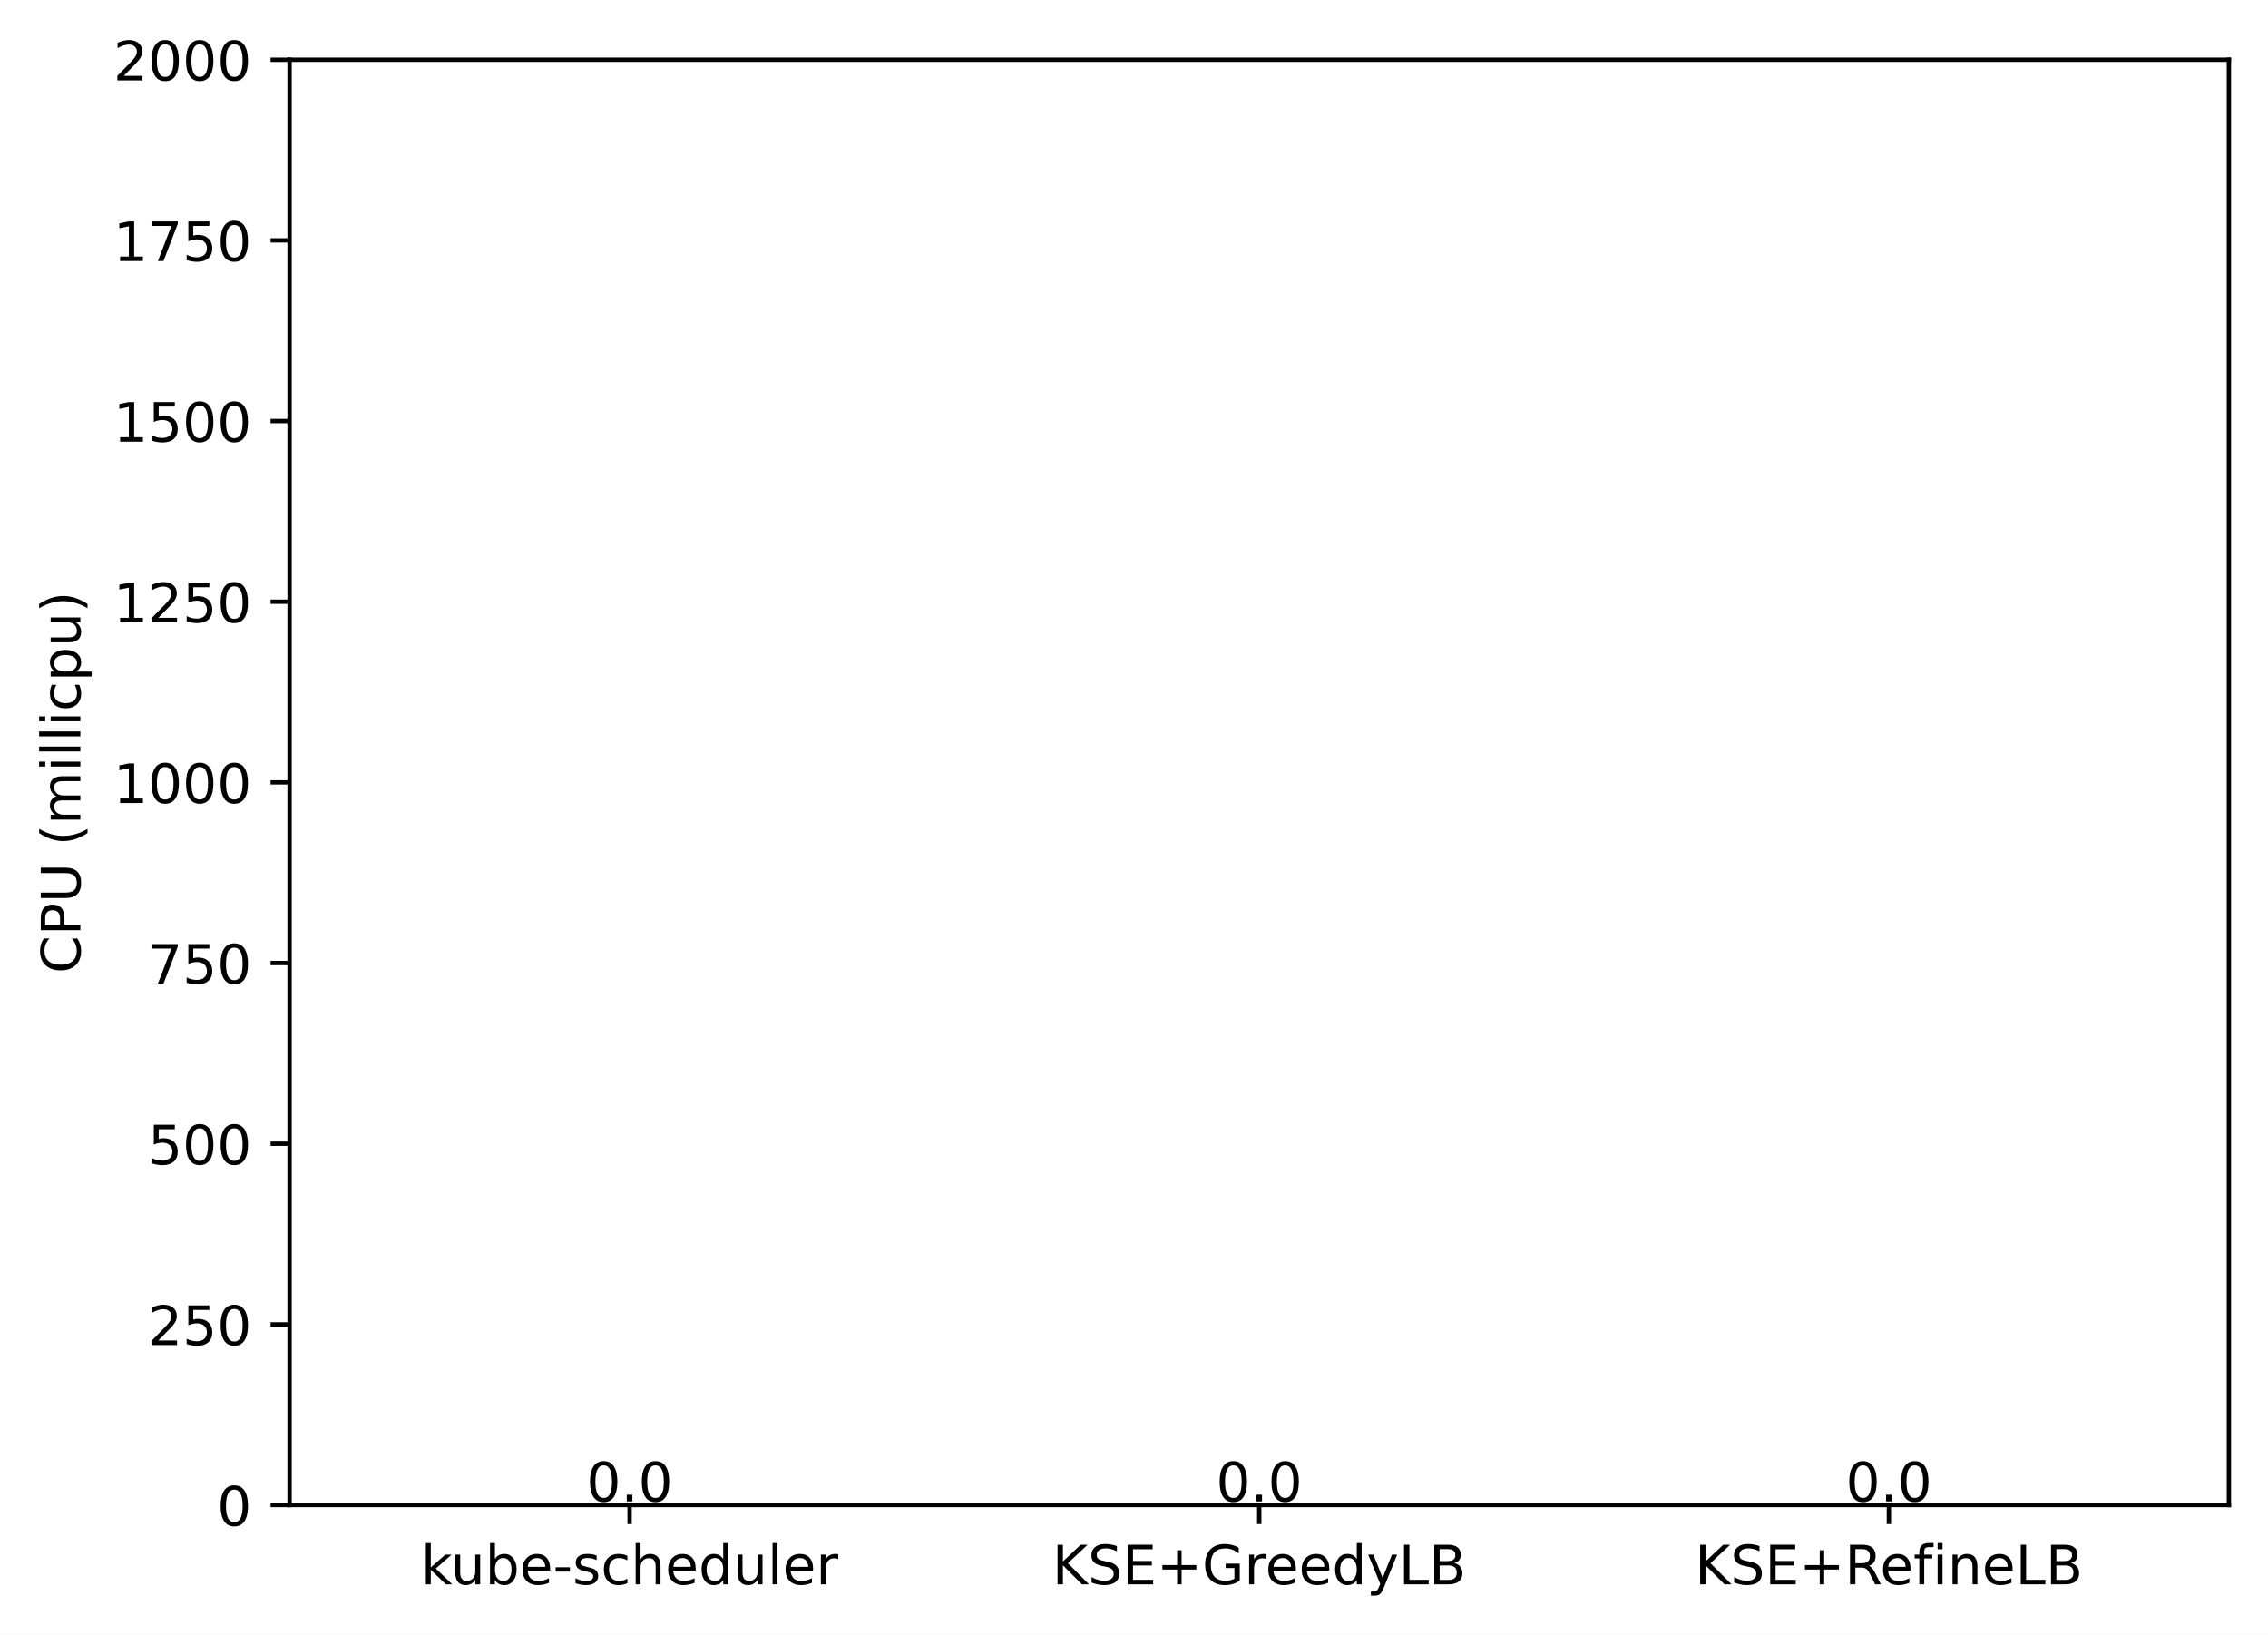
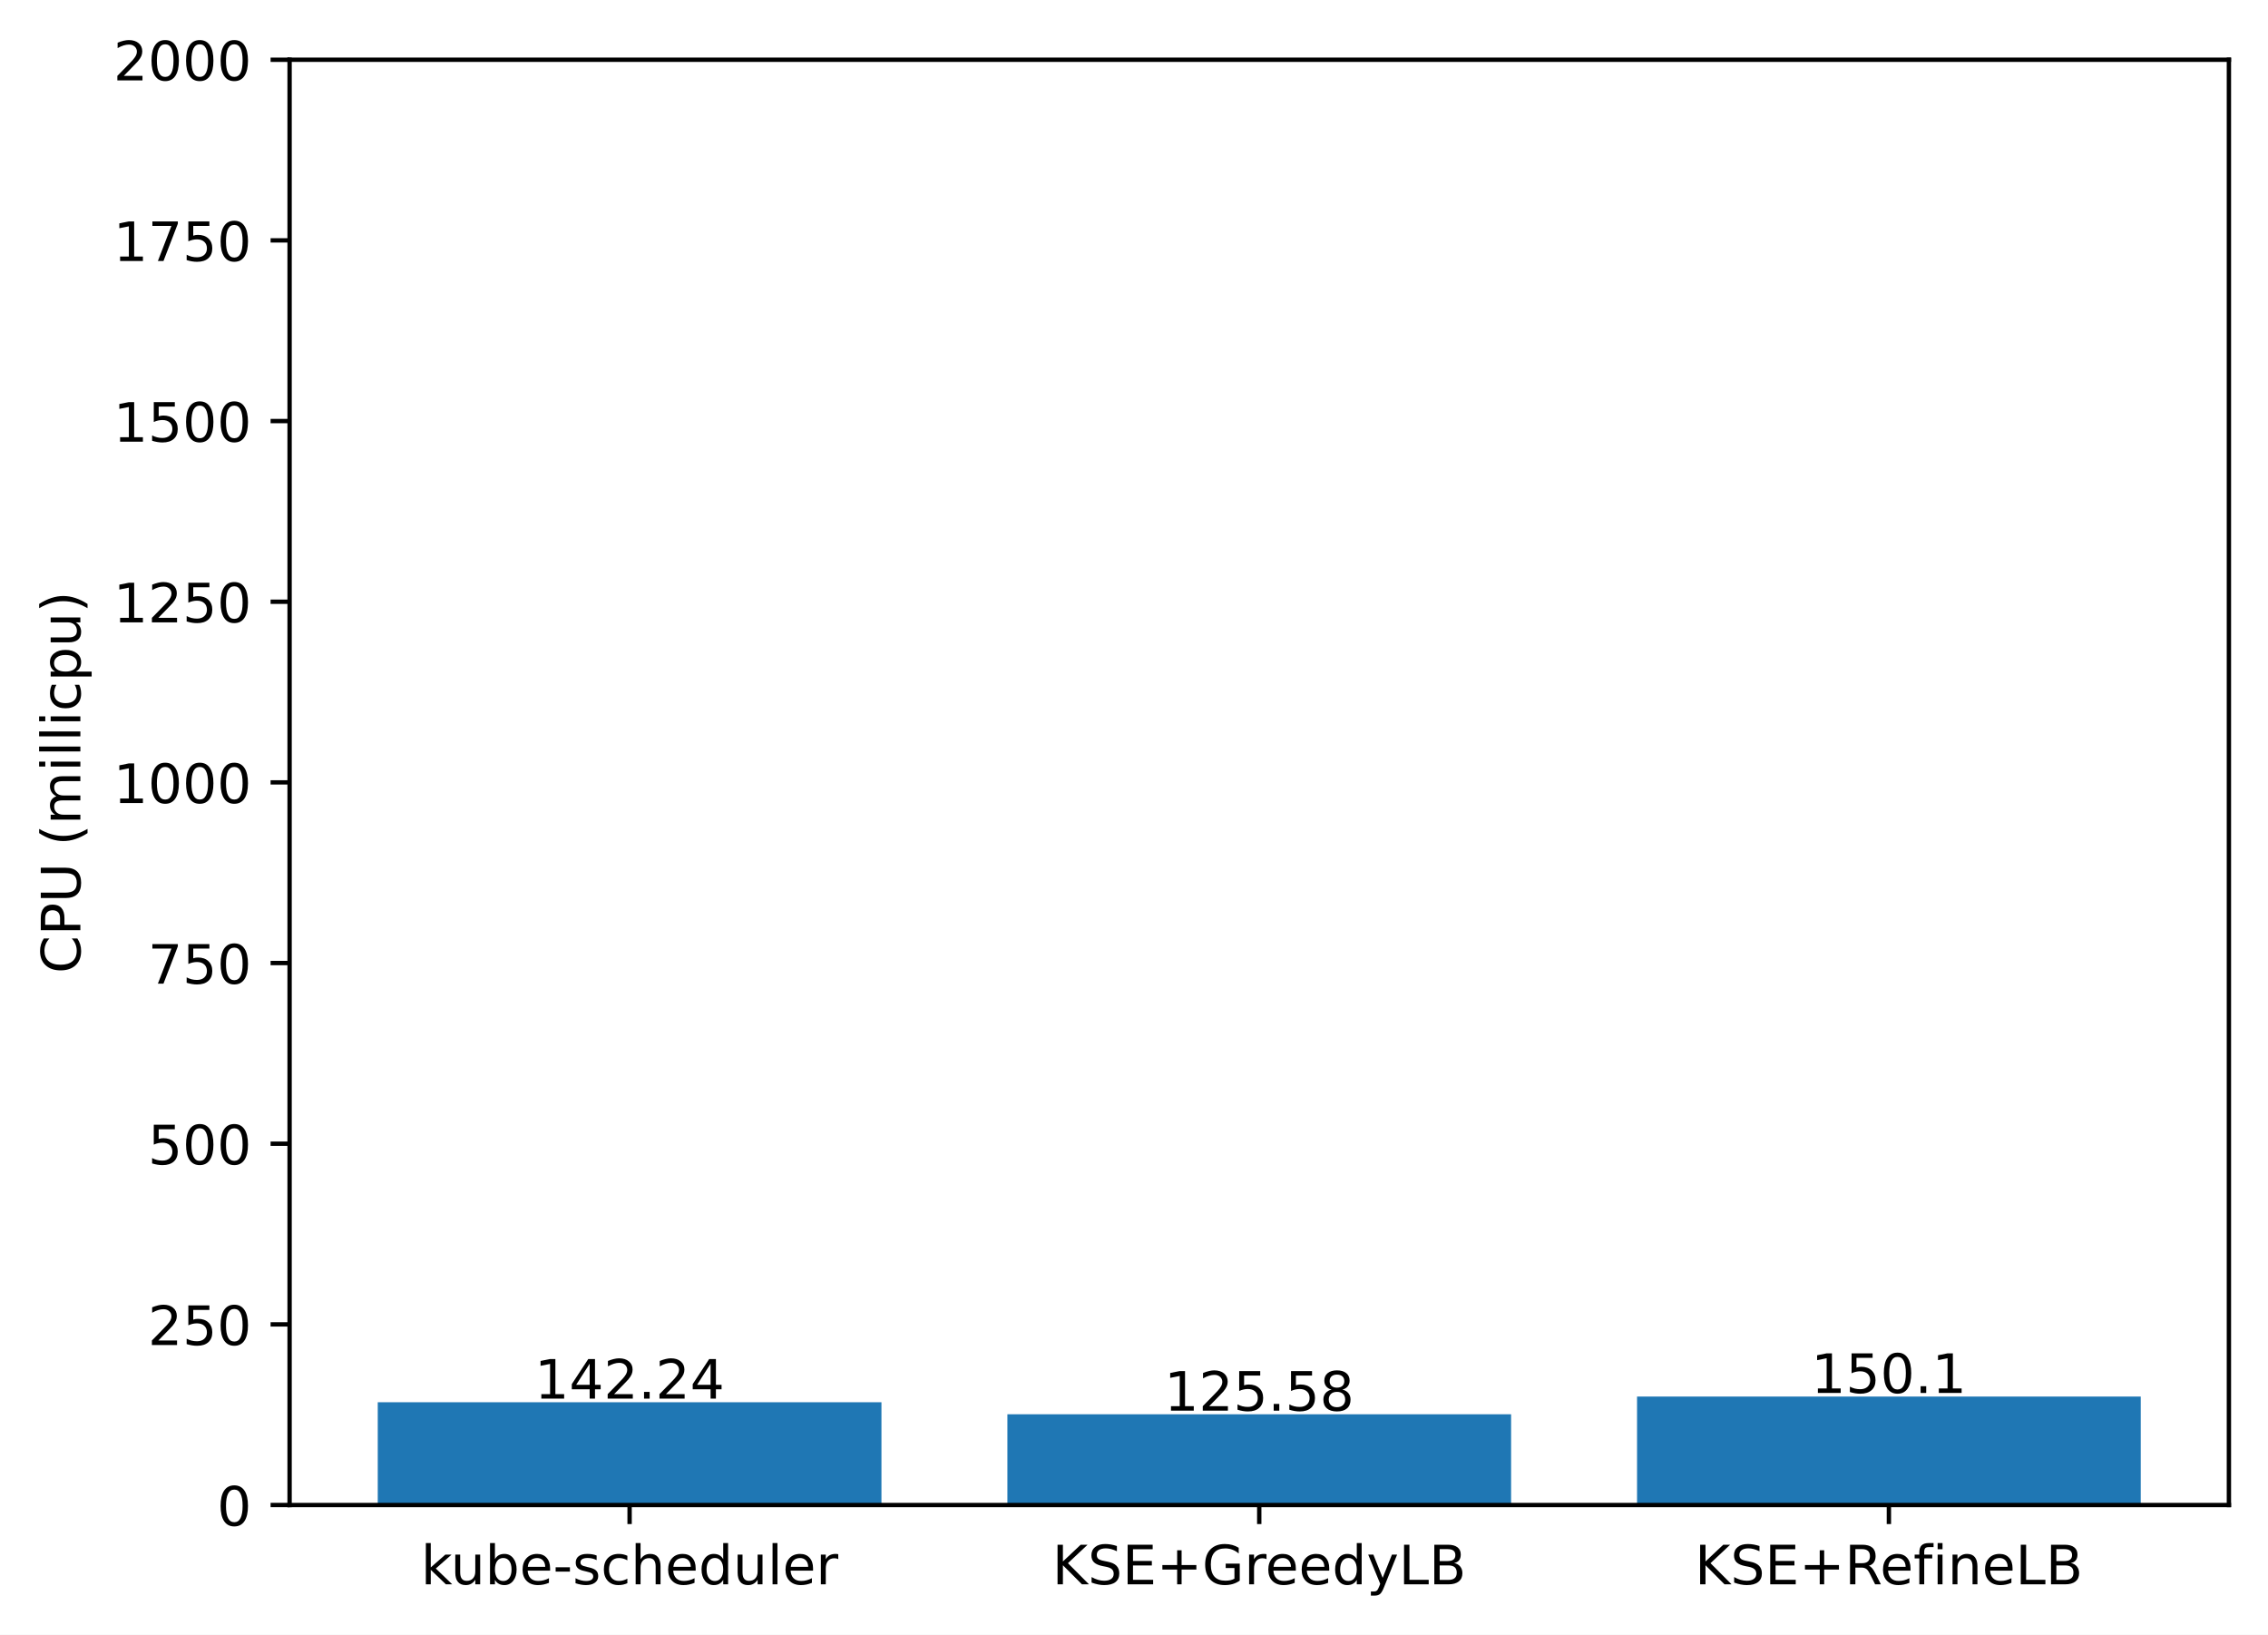
<svg xmlns="http://www.w3.org/2000/svg" xmlns:xlink="http://www.w3.org/1999/xlink" width="417.648pt" height="300.989pt" viewBox="0 0 417.648 300.989" version="1.1">
  <defs>
    <style type="text/css">*{stroke-linejoin: round; stroke-linecap: butt}</style>
  </defs>
  <g id="figure_1">
    <g id="patch_1">
      <path d="M 0 300.989  L 417.648 300.989  L 417.648 0  L 0 0  z " style="fill: #ffffff" />
    </g>
    <g id="axes_1">
      <g id="patch_2">
        <path d="M 53.328 277.111  L 410.448 277.111  L 410.448 10.999  L 53.328 10.999  z " style="fill: #ffffff" />
      </g>
      <g id="patch_3">
-         <path d="M 69.561 277.111  L 162.319 277.111  L 162.319 277.111  L 69.561 277.111  z " clip-path="url(#pab9687f418)" style="fill: #1f77b4" />
+         <path d="M 69.561 277.111  L 162.319 277.111  L 162.319 258.185  L 69.561 258.185  z " clip-path="url(#pb64c561336)" style="fill: #1f77b4" />
      </g>
      <g id="patch_4">
-         <path d="M 185.509 277.111  L 278.267 277.111  L 278.267 277.111  L 185.509 277.111  z " clip-path="url(#pab9687f418)" style="fill: #1f77b4" />
+         <path d="M 185.509 277.111  L 278.267 277.111  L 278.267 260.402  L 185.509 260.402  z " clip-path="url(#pb64c561336)" style="fill: #1f77b4" />
      </g>
      <g id="patch_5">
-         <path d="M 301.457 277.111  L 394.215 277.111  L 394.215 277.111  L 301.457 277.111  z " clip-path="url(#pab9687f418)" style="fill: #1f77b4" />
+         <path d="M 301.457 277.111  L 394.215 277.111  L 394.215 257.14  L 301.457 257.14  z " clip-path="url(#pb64c561336)" style="fill: #1f77b4" />
      </g>
      <g id="matplotlib.axis_1">
        <g id="xtick_1">
          <g id="line2d_1">
            <defs>
-               <path id="m5e1597a4d4" d="M 0 0  L 0 3.5  " style="stroke: #000000; stroke-width: 0.8" />
+               <path id="m0adafa0dfe" d="M 0 0  L 0 3.5  " style="stroke: #000000; stroke-width: 0.8" />
            </defs>
            <g>
-               <use xlink:href="#m5e1597a4d4" x="115.94" y="277.111" style="stroke: #000000; stroke-width: 0.8" />
+               <use xlink:href="#m0adafa0dfe" x="115.94" y="277.111" style="stroke: #000000; stroke-width: 0.8" />
            </g>
          </g>
          <g id="text_1">
            <g transform="translate(77.51429 291.7097)scale(0.1 -0.1)">
              <defs>
                <path id="DejaVuSans-6b" d="M 581 4863  L 1159 4863  L 1159 1991  L 2875 3500  L 3609 3500  L 1753 1863  L 3688 0  L 2938 0  L 1159 1709  L 1159 0  L 581 0  L 581 4863  z " transform="scale(0.015625)" />
                <path id="DejaVuSans-75" d="M 544 1381  L 544 3500  L 1119 3500  L 1119 1403  Q 1119 906 1312 657  Q 1506 409 1894 409  Q 2359 409 2629 706  Q 2900 1003 2900 1516  L 2900 3500  L 3475 3500  L 3475 0  L 2900 0  L 2900 538  Q 2691 219 2414 64  Q 2138 -91 1772 -91  Q 1169 -91 856 284  Q 544 659 544 1381  z M 1991 3584  L 1991 3584  z " transform="scale(0.015625)" />
                <path id="DejaVuSans-62" d="M 3116 1747  Q 3116 2381 2855 2742  Q 2594 3103 2138 3103  Q 1681 3103 1420 2742  Q 1159 2381 1159 1747  Q 1159 1113 1420 752  Q 1681 391 2138 391  Q 2594 391 2855 752  Q 3116 1113 3116 1747  z M 1159 2969  Q 1341 3281 1617 3432  Q 1894 3584 2278 3584  Q 2916 3584 3314 3078  Q 3713 2572 3713 1747  Q 3713 922 3314 415  Q 2916 -91 2278 -91  Q 1894 -91 1617 61  Q 1341 213 1159 525  L 1159 0  L 581 0  L 581 4863  L 1159 4863  L 1159 2969  z " transform="scale(0.015625)" />
                <path id="DejaVuSans-65" d="M 3597 1894  L 3597 1613  L 953 1613  Q 991 1019 1311 708  Q 1631 397 2203 397  Q 2534 397 2845 478  Q 3156 559 3463 722  L 3463 178  Q 3153 47 2828 -22  Q 2503 -91 2169 -91  Q 1331 -91 842 396  Q 353 884 353 1716  Q 353 2575 817 3079  Q 1281 3584 2069 3584  Q 2775 3584 3186 3129  Q 3597 2675 3597 1894  z M 3022 2063  Q 3016 2534 2758 2815  Q 2500 3097 2075 3097  Q 1594 3097 1305 2825  Q 1016 2553 972 2059  L 3022 2063  z " transform="scale(0.015625)" />
                <path id="DejaVuSans-2d" d="M 313 2009  L 1997 2009  L 1997 1497  L 313 1497  L 313 2009  z " transform="scale(0.015625)" />
                <path id="DejaVuSans-73" d="M 2834 3397  L 2834 2853  Q 2591 2978 2328 3040  Q 2066 3103 1784 3103  Q 1356 3103 1142 2972  Q 928 2841 928 2578  Q 928 2378 1081 2264  Q 1234 2150 1697 2047  L 1894 2003  Q 2506 1872 2764 1633  Q 3022 1394 3022 966  Q 3022 478 2636 193  Q 2250 -91 1575 -91  Q 1294 -91 989 -36  Q 684 19 347 128  L 347 722  Q 666 556 975 473  Q 1284 391 1588 391  Q 1994 391 2212 530  Q 2431 669 2431 922  Q 2431 1156 2273 1281  Q 2116 1406 1581 1522  L 1381 1569  Q 847 1681 609 1914  Q 372 2147 372 2553  Q 372 3047 722 3315  Q 1072 3584 1716 3584  Q 2034 3584 2315 3537  Q 2597 3491 2834 3397  z " transform="scale(0.015625)" />
                <path id="DejaVuSans-63" d="M 3122 3366  L 3122 2828  Q 2878 2963 2633 3030  Q 2388 3097 2138 3097  Q 1578 3097 1268 2742  Q 959 2388 959 1747  Q 959 1106 1268 751  Q 1578 397 2138 397  Q 2388 397 2633 464  Q 2878 531 3122 666  L 3122 134  Q 2881 22 2623 -34  Q 2366 -91 2075 -91  Q 1284 -91 818 406  Q 353 903 353 1747  Q 353 2603 823 3093  Q 1294 3584 2113 3584  Q 2378 3584 2631 3529  Q 2884 3475 3122 3366  z " transform="scale(0.015625)" />
                <path id="DejaVuSans-68" d="M 3513 2113  L 3513 0  L 2938 0  L 2938 2094  Q 2938 2591 2744 2837  Q 2550 3084 2163 3084  Q 1697 3084 1428 2787  Q 1159 2491 1159 1978  L 1159 0  L 581 0  L 581 4863  L 1159 4863  L 1159 2956  Q 1366 3272 1645 3428  Q 1925 3584 2291 3584  Q 2894 3584 3203 3211  Q 3513 2838 3513 2113  z " transform="scale(0.015625)" />
                <path id="DejaVuSans-64" d="M 2906 2969  L 2906 4863  L 3481 4863  L 3481 0  L 2906 0  L 2906 525  Q 2725 213 2448 61  Q 2172 -91 1784 -91  Q 1150 -91 751 415  Q 353 922 353 1747  Q 353 2572 751 3078  Q 1150 3584 1784 3584  Q 2172 3584 2448 3432  Q 2725 3281 2906 2969  z M 947 1747  Q 947 1113 1208 752  Q 1469 391 1925 391  Q 2381 391 2643 752  Q 2906 1113 2906 1747  Q 2906 2381 2643 2742  Q 2381 3103 1925 3103  Q 1469 3103 1208 2742  Q 947 2381 947 1747  z " transform="scale(0.015625)" />
                <path id="DejaVuSans-6c" d="M 603 4863  L 1178 4863  L 1178 0  L 603 0  L 603 4863  z " transform="scale(0.015625)" />
                <path id="DejaVuSans-72" d="M 2631 2963  Q 2534 3019 2420 3045  Q 2306 3072 2169 3072  Q 1681 3072 1420 2755  Q 1159 2438 1159 1844  L 1159 0  L 581 0  L 581 3500  L 1159 3500  L 1159 2956  Q 1341 3275 1631 3429  Q 1922 3584 2338 3584  Q 2397 3584 2469 3576  Q 2541 3569 2628 3553  L 2631 2963  z " transform="scale(0.015625)" />
              </defs>
              <use xlink:href="#DejaVuSans-6b" />
              <use xlink:href="#DejaVuSans-75" x="54.785" />
              <use xlink:href="#DejaVuSans-62" x="118.164" />
              <use xlink:href="#DejaVuSans-65" x="181.641" />
              <use xlink:href="#DejaVuSans-2d" x="243.164" />
              <use xlink:href="#DejaVuSans-73" x="279.248" />
              <use xlink:href="#DejaVuSans-63" x="331.348" />
              <use xlink:href="#DejaVuSans-68" x="386.328" />
              <use xlink:href="#DejaVuSans-65" x="449.707" />
              <use xlink:href="#DejaVuSans-64" x="511.23" />
              <use xlink:href="#DejaVuSans-75" x="574.707" />
              <use xlink:href="#DejaVuSans-6c" x="638.086" />
              <use xlink:href="#DejaVuSans-65" x="665.869" />
              <use xlink:href="#DejaVuSans-72" x="727.393" />
            </g>
          </g>
        </g>
        <g id="xtick_2">
          <g id="line2d_2">
            <g>
-               <use xlink:href="#m5e1597a4d4" x="231.888" y="277.111" style="stroke: #000000; stroke-width: 0.8" />
+               <use xlink:href="#m0adafa0dfe" x="231.888" y="277.111" style="stroke: #000000; stroke-width: 0.8" />
            </g>
          </g>
          <g id="text_2">
            <g transform="translate(193.7655 291.7097)scale(0.1 -0.1)">
              <defs>
                <path id="DejaVuSans-4b" d="M 628 4666  L 1259 4666  L 1259 2694  L 3353 4666  L 4166 4666  L 1850 2491  L 4331 0  L 3500 0  L 1259 2247  L 1259 0  L 628 0  L 628 4666  z " transform="scale(0.015625)" />
                <path id="DejaVuSans-53" d="M 3425 4513  L 3425 3897  Q 3066 4069 2747 4153  Q 2428 4238 2131 4238  Q 1616 4238 1336 4038  Q 1056 3838 1056 3469  Q 1056 3159 1242 3001  Q 1428 2844 1947 2747  L 2328 2669  Q 3034 2534 3370 2195  Q 3706 1856 3706 1288  Q 3706 609 3251 259  Q 2797 -91 1919 -91  Q 1588 -91 1214 -16  Q 841 59 441 206  L 441 856  Q 825 641 1194 531  Q 1563 422 1919 422  Q 2459 422 2753 634  Q 3047 847 3047 1241  Q 3047 1584 2836 1778  Q 2625 1972 2144 2069  L 1759 2144  Q 1053 2284 737 2584  Q 422 2884 422 3419  Q 422 4038 858 4394  Q 1294 4750 2059 4750  Q 2388 4750 2728 4690  Q 3069 4631 3425 4513  z " transform="scale(0.015625)" />
                <path id="DejaVuSans-45" d="M 628 4666  L 3578 4666  L 3578 4134  L 1259 4134  L 1259 2753  L 3481 2753  L 3481 2222  L 1259 2222  L 1259 531  L 3634 531  L 3634 0  L 628 0  L 628 4666  z " transform="scale(0.015625)" />
                <path id="DejaVuSans-2b" d="M 2944 4013  L 2944 2272  L 4684 2272  L 4684 1741  L 2944 1741  L 2944 0  L 2419 0  L 2419 1741  L 678 1741  L 678 2272  L 2419 2272  L 2419 4013  L 2944 4013  z " transform="scale(0.015625)" />
                <path id="DejaVuSans-47" d="M 3809 666  L 3809 1919  L 2778 1919  L 2778 2438  L 4434 2438  L 4434 434  Q 4069 175 3628 42  Q 3188 -91 2688 -91  Q 1594 -91 976 548  Q 359 1188 359 2328  Q 359 3472 976 4111  Q 1594 4750 2688 4750  Q 3144 4750 3555 4637  Q 3966 4525 4313 4306  L 4313 3634  Q 3963 3931 3569 4081  Q 3175 4231 2741 4231  Q 1884 4231 1454 3753  Q 1025 3275 1025 2328  Q 1025 1384 1454 906  Q 1884 428 2741 428  Q 3075 428 3337 486  Q 3600 544 3809 666  z " transform="scale(0.015625)" />
                <path id="DejaVuSans-79" d="M 2059 -325  Q 1816 -950 1584 -1140  Q 1353 -1331 966 -1331  L 506 -1331  L 506 -850  L 844 -850  Q 1081 -850 1212 -737  Q 1344 -625 1503 -206  L 1606 56  L 191 3500  L 800 3500  L 1894 763  L 2988 3500  L 3597 3500  L 2059 -325  z " transform="scale(0.015625)" />
                <path id="DejaVuSans-4c" d="M 628 4666  L 1259 4666  L 1259 531  L 3531 531  L 3531 0  L 628 0  L 628 4666  z " transform="scale(0.015625)" />
                <path id="DejaVuSans-42" d="M 1259 2228  L 1259 519  L 2272 519  Q 2781 519 3026 730  Q 3272 941 3272 1375  Q 3272 1813 3026 2020  Q 2781 2228 2272 2228  L 1259 2228  z M 1259 4147  L 1259 2741  L 2194 2741  Q 2656 2741 2882 2914  Q 3109 3088 3109 3444  Q 3109 3797 2882 3972  Q 2656 4147 2194 4147  L 1259 4147  z M 628 4666  L 2241 4666  Q 2963 4666 3353 4366  Q 3744 4066 3744 3513  Q 3744 3084 3544 2831  Q 3344 2578 2956 2516  Q 3422 2416 3680 2098  Q 3938 1781 3938 1306  Q 3938 681 3513 340  Q 3088 0 2303 0  L 628 0  L 628 4666  z " transform="scale(0.015625)" />
              </defs>
              <use xlink:href="#DejaVuSans-4b" />
              <use xlink:href="#DejaVuSans-53" x="65.576" />
              <use xlink:href="#DejaVuSans-45" x="129.053" />
              <use xlink:href="#DejaVuSans-2b" x="192.236" />
              <use xlink:href="#DejaVuSans-47" x="276.025" />
              <use xlink:href="#DejaVuSans-72" x="353.516" />
              <use xlink:href="#DejaVuSans-65" x="392.379" />
              <use xlink:href="#DejaVuSans-65" x="453.902" />
              <use xlink:href="#DejaVuSans-64" x="515.426" />
              <use xlink:href="#DejaVuSans-79" x="578.902" />
              <use xlink:href="#DejaVuSans-4c" x="638.082" />
              <use xlink:href="#DejaVuSans-42" x="693.795" />
            </g>
          </g>
        </g>
        <g id="xtick_3">
          <g id="line2d_3">
            <g>
-               <use xlink:href="#m5e1597a4d4" x="347.836" y="277.111" style="stroke: #000000; stroke-width: 0.8" />
+               <use xlink:href="#m0adafa0dfe" x="347.836" y="277.111" style="stroke: #000000; stroke-width: 0.8" />
            </g>
          </g>
          <g id="text_3">
            <g transform="translate(312.0971 291.7097)scale(0.1 -0.1)">
              <defs>
                <path id="DejaVuSans-52" d="M 2841 2188  Q 3044 2119 3236 1894  Q 3428 1669 3622 1275  L 4263 0  L 3584 0  L 2988 1197  Q 2756 1666 2539 1819  Q 2322 1972 1947 1972  L 1259 1972  L 1259 0  L 628 0  L 628 4666  L 2053 4666  Q 2853 4666 3247 4331  Q 3641 3997 3641 3322  Q 3641 2881 3436 2590  Q 3231 2300 2841 2188  z M 1259 4147  L 1259 2491  L 2053 2491  Q 2509 2491 2742 2702  Q 2975 2913 2975 3322  Q 2975 3731 2742 3939  Q 2509 4147 2053 4147  L 1259 4147  z " transform="scale(0.015625)" />
                <path id="DejaVuSans-66" d="M 2375 4863  L 2375 4384  L 1825 4384  Q 1516 4384 1395 4259  Q 1275 4134 1275 3809  L 1275 3500  L 2222 3500  L 2222 3053  L 1275 3053  L 1275 0  L 697 0  L 697 3053  L 147 3053  L 147 3500  L 697 3500  L 697 3744  Q 697 4328 969 4595  Q 1241 4863 1831 4863  L 2375 4863  z " transform="scale(0.015625)" />
                <path id="DejaVuSans-69" d="M 603 3500  L 1178 3500  L 1178 0  L 603 0  L 603 3500  z M 603 4863  L 1178 4863  L 1178 4134  L 603 4134  L 603 4863  z " transform="scale(0.015625)" />
                <path id="DejaVuSans-6e" d="M 3513 2113  L 3513 0  L 2938 0  L 2938 2094  Q 2938 2591 2744 2837  Q 2550 3084 2163 3084  Q 1697 3084 1428 2787  Q 1159 2491 1159 1978  L 1159 0  L 581 0  L 581 3500  L 1159 3500  L 1159 2956  Q 1366 3272 1645 3428  Q 1925 3584 2291 3584  Q 2894 3584 3203 3211  Q 3513 2838 3513 2113  z " transform="scale(0.015625)" />
              </defs>
              <use xlink:href="#DejaVuSans-4b" />
              <use xlink:href="#DejaVuSans-53" x="65.576" />
              <use xlink:href="#DejaVuSans-45" x="129.053" />
              <use xlink:href="#DejaVuSans-2b" x="192.236" />
              <use xlink:href="#DejaVuSans-52" x="276.025" />
              <use xlink:href="#DejaVuSans-65" x="341.008" />
              <use xlink:href="#DejaVuSans-66" x="402.531" />
              <use xlink:href="#DejaVuSans-69" x="437.736" />
              <use xlink:href="#DejaVuSans-6e" x="465.52" />
              <use xlink:href="#DejaVuSans-65" x="528.898" />
              <use xlink:href="#DejaVuSans-4c" x="590.422" />
              <use xlink:href="#DejaVuSans-42" x="646.135" />
            </g>
          </g>
        </g>
      </g>
      <g id="matplotlib.axis_2">
        <g id="ytick_1">
          <g id="line2d_4">
            <defs>
-               <path id="m5d76e6c2b4" d="M 0 0  L -3.5 0  " style="stroke: #000000; stroke-width: 0.8" />
+               <path id="m3cd12c6087" d="M 0 0  L -3.5 0  " style="stroke: #000000; stroke-width: 0.8" />
            </defs>
            <g>
-               <use xlink:href="#m5d76e6c2b4" x="53.328" y="277.111" style="stroke: #000000; stroke-width: 0.8" />
+               <use xlink:href="#m3cd12c6087" x="53.328" y="277.111" style="stroke: #000000; stroke-width: 0.8" />
            </g>
          </g>
          <g id="text_4">
            <g transform="translate(39.96563 280.9104)scale(0.1 -0.1)">
              <defs>
                <path id="DejaVuSans-30" d="M 2034 4250  Q 1547 4250 1301 3770  Q 1056 3291 1056 2328  Q 1056 1369 1301 889  Q 1547 409 2034 409  Q 2525 409 2770 889  Q 3016 1369 3016 2328  Q 3016 3291 2770 3770  Q 2525 4250 2034 4250  z M 2034 4750  Q 2819 4750 3233 4129  Q 3647 3509 3647 2328  Q 3647 1150 3233 529  Q 2819 -91 2034 -91  Q 1250 -91 836 529  Q 422 1150 422 2328  Q 422 3509 836 4129  Q 1250 4750 2034 4750  z " transform="scale(0.015625)" />
              </defs>
              <use xlink:href="#DejaVuSans-30" />
            </g>
          </g>
        </g>
        <g id="ytick_2">
          <g id="line2d_5">
            <g>
-               <use xlink:href="#m5d76e6c2b4" x="53.328" y="243.847" style="stroke: #000000; stroke-width: 0.8" />
+               <use xlink:href="#m3cd12c6087" x="53.328" y="243.847" style="stroke: #000000; stroke-width: 0.8" />
            </g>
          </g>
          <g id="text_5">
            <g transform="translate(27.24063 247.6464)scale(0.1 -0.1)">
              <defs>
                <path id="DejaVuSans-32" d="M 1228 531  L 3431 531  L 3431 0  L 469 0  L 469 531  Q 828 903 1448 1529  Q 2069 2156 2228 2338  Q 2531 2678 2651 2914  Q 2772 3150 2772 3378  Q 2772 3750 2511 3984  Q 2250 4219 1831 4219  Q 1534 4219 1204 4116  Q 875 4013 500 3803  L 500 4441  Q 881 4594 1212 4672  Q 1544 4750 1819 4750  Q 2544 4750 2975 4387  Q 3406 4025 3406 3419  Q 3406 3131 3298 2873  Q 3191 2616 2906 2266  Q 2828 2175 2409 1742  Q 1991 1309 1228 531  z " transform="scale(0.015625)" />
                <path id="DejaVuSans-35" d="M 691 4666  L 3169 4666  L 3169 4134  L 1269 4134  L 1269 2991  Q 1406 3038 1543 3061  Q 1681 3084 1819 3084  Q 2600 3084 3056 2656  Q 3513 2228 3513 1497  Q 3513 744 3044 326  Q 2575 -91 1722 -91  Q 1428 -91 1123 -41  Q 819 9 494 109  L 494 744  Q 775 591 1075 516  Q 1375 441 1709 441  Q 2250 441 2565 725  Q 2881 1009 2881 1497  Q 2881 1984 2565 2268  Q 2250 2553 1709 2553  Q 1456 2553 1204 2497  Q 953 2441 691 2322  L 691 4666  z " transform="scale(0.015625)" />
              </defs>
              <use xlink:href="#DejaVuSans-32" />
              <use xlink:href="#DejaVuSans-35" x="63.623" />
              <use xlink:href="#DejaVuSans-30" x="127.246" />
            </g>
          </g>
        </g>
        <g id="ytick_3">
          <g id="line2d_6">
            <g>
-               <use xlink:href="#m5d76e6c2b4" x="53.328" y="210.583" style="stroke: #000000; stroke-width: 0.8" />
+               <use xlink:href="#m3cd12c6087" x="53.328" y="210.583" style="stroke: #000000; stroke-width: 0.8" />
            </g>
          </g>
          <g id="text_6">
            <g transform="translate(27.24063 214.3824)scale(0.1 -0.1)">
              <use xlink:href="#DejaVuSans-35" />
              <use xlink:href="#DejaVuSans-30" x="63.623" />
              <use xlink:href="#DejaVuSans-30" x="127.246" />
            </g>
          </g>
        </g>
        <g id="ytick_4">
          <g id="line2d_7">
            <g>
-               <use xlink:href="#m5d76e6c2b4" x="53.328" y="177.319" style="stroke: #000000; stroke-width: 0.8" />
+               <use xlink:href="#m3cd12c6087" x="53.328" y="177.319" style="stroke: #000000; stroke-width: 0.8" />
            </g>
          </g>
          <g id="text_7">
            <g transform="translate(27.24063 181.1184)scale(0.1 -0.1)">
              <defs>
                <path id="DejaVuSans-37" d="M 525 4666  L 3525 4666  L 3525 4397  L 1831 0  L 1172 0  L 2766 4134  L 525 4134  L 525 4666  z " transform="scale(0.015625)" />
              </defs>
              <use xlink:href="#DejaVuSans-37" />
              <use xlink:href="#DejaVuSans-35" x="63.623" />
              <use xlink:href="#DejaVuSans-30" x="127.246" />
            </g>
          </g>
        </g>
        <g id="ytick_5">
          <g id="line2d_8">
            <g>
-               <use xlink:href="#m5d76e6c2b4" x="53.328" y="144.055" style="stroke: #000000; stroke-width: 0.8" />
+               <use xlink:href="#m3cd12c6087" x="53.328" y="144.055" style="stroke: #000000; stroke-width: 0.8" />
            </g>
          </g>
          <g id="text_8">
            <g transform="translate(20.87813 147.8544)scale(0.1 -0.1)">
              <defs>
                <path id="DejaVuSans-31" d="M 794 531  L 1825 531  L 1825 4091  L 703 3866  L 703 4441  L 1819 4666  L 2450 4666  L 2450 531  L 3481 531  L 3481 0  L 794 0  L 794 531  z " transform="scale(0.015625)" />
              </defs>
              <use xlink:href="#DejaVuSans-31" />
              <use xlink:href="#DejaVuSans-30" x="63.623" />
              <use xlink:href="#DejaVuSans-30" x="127.246" />
              <use xlink:href="#DejaVuSans-30" x="190.869" />
            </g>
          </g>
        </g>
        <g id="ytick_6">
          <g id="line2d_9">
            <g>
-               <use xlink:href="#m5d76e6c2b4" x="53.328" y="110.791" style="stroke: #000000; stroke-width: 0.8" />
+               <use xlink:href="#m3cd12c6087" x="53.328" y="110.791" style="stroke: #000000; stroke-width: 0.8" />
            </g>
          </g>
          <g id="text_9">
            <g transform="translate(20.87813 114.5904)scale(0.1 -0.1)">
              <use xlink:href="#DejaVuSans-31" />
              <use xlink:href="#DejaVuSans-32" x="63.623" />
              <use xlink:href="#DejaVuSans-35" x="127.246" />
              <use xlink:href="#DejaVuSans-30" x="190.869" />
            </g>
          </g>
        </g>
        <g id="ytick_7">
          <g id="line2d_10">
            <g>
-               <use xlink:href="#m5d76e6c2b4" x="53.328" y="77.527" style="stroke: #000000; stroke-width: 0.8" />
+               <use xlink:href="#m3cd12c6087" x="53.328" y="77.527" style="stroke: #000000; stroke-width: 0.8" />
            </g>
          </g>
          <g id="text_10">
            <g transform="translate(20.87813 81.32644)scale(0.1 -0.1)">
              <use xlink:href="#DejaVuSans-31" />
              <use xlink:href="#DejaVuSans-35" x="63.623" />
              <use xlink:href="#DejaVuSans-30" x="127.246" />
              <use xlink:href="#DejaVuSans-30" x="190.869" />
            </g>
          </g>
        </g>
        <g id="ytick_8">
          <g id="line2d_11">
            <g>
-               <use xlink:href="#m5d76e6c2b4" x="53.328" y="44.263" style="stroke: #000000; stroke-width: 0.8" />
+               <use xlink:href="#m3cd12c6087" x="53.328" y="44.263" style="stroke: #000000; stroke-width: 0.8" />
            </g>
          </g>
          <g id="text_11">
            <g transform="translate(20.87813 48.06244)scale(0.1 -0.1)">
              <use xlink:href="#DejaVuSans-31" />
              <use xlink:href="#DejaVuSans-37" x="63.623" />
              <use xlink:href="#DejaVuSans-35" x="127.246" />
              <use xlink:href="#DejaVuSans-30" x="190.869" />
            </g>
          </g>
        </g>
        <g id="ytick_9">
          <g id="line2d_12">
            <g>
-               <use xlink:href="#m5d76e6c2b4" x="53.328" y="10.999" style="stroke: #000000; stroke-width: 0.8" />
+               <use xlink:href="#m3cd12c6087" x="53.328" y="10.999" style="stroke: #000000; stroke-width: 0.8" />
            </g>
          </g>
          <g id="text_12">
            <g transform="translate(20.87813 14.79844)scale(0.1 -0.1)">
              <use xlink:href="#DejaVuSans-32" />
              <use xlink:href="#DejaVuSans-30" x="63.623" />
              <use xlink:href="#DejaVuSans-30" x="127.246" />
              <use xlink:href="#DejaVuSans-30" x="190.869" />
            </g>
          </g>
        </g>
        <g id="text_13">
          <g transform="translate(14.79844 179.2302)rotate(-90)scale(0.1 -0.1)">
            <defs>
              <path id="DejaVuSans-43" d="M 4122 4306  L 4122 3641  Q 3803 3938 3442 4084  Q 3081 4231 2675 4231  Q 1875 4231 1450 3742  Q 1025 3253 1025 2328  Q 1025 1406 1450 917  Q 1875 428 2675 428  Q 3081 428 3442 575  Q 3803 722 4122 1019  L 4122 359  Q 3791 134 3420 21  Q 3050 -91 2638 -91  Q 1578 -91 968 557  Q 359 1206 359 2328  Q 359 3453 968 4101  Q 1578 4750 2638 4750  Q 3056 4750 3426 4639  Q 3797 4528 4122 4306  z " transform="scale(0.015625)" />
              <path id="DejaVuSans-50" d="M 1259 4147  L 1259 2394  L 2053 2394  Q 2494 2394 2734 2622  Q 2975 2850 2975 3272  Q 2975 3691 2734 3919  Q 2494 4147 2053 4147  L 1259 4147  z M 628 4666  L 2053 4666  Q 2838 4666 3239 4311  Q 3641 3956 3641 3272  Q 3641 2581 3239 2228  Q 2838 1875 2053 1875  L 1259 1875  L 1259 0  L 628 0  L 628 4666  z " transform="scale(0.015625)" />
              <path id="DejaVuSans-55" d="M 556 4666  L 1191 4666  L 1191 1831  Q 1191 1081 1462 751  Q 1734 422 2344 422  Q 2950 422 3222 751  Q 3494 1081 3494 1831  L 3494 4666  L 4128 4666  L 4128 1753  Q 4128 841 3676 375  Q 3225 -91 2344 -91  Q 1459 -91 1007 375  Q 556 841 556 1753  L 556 4666  z " transform="scale(0.015625)" />
              <path id="DejaVuSans-20" transform="scale(0.015625)" />
              <path id="DejaVuSans-28" d="M 1984 4856  Q 1566 4138 1362 3434  Q 1159 2731 1159 2009  Q 1159 1288 1364 580  Q 1569 -128 1984 -844  L 1484 -844  Q 1016 -109 783 600  Q 550 1309 550 2009  Q 550 2706 781 3412  Q 1013 4119 1484 4856  L 1984 4856  z " transform="scale(0.015625)" />
              <path id="DejaVuSans-6d" d="M 3328 2828  Q 3544 3216 3844 3400  Q 4144 3584 4550 3584  Q 5097 3584 5394 3201  Q 5691 2819 5691 2113  L 5691 0  L 5113 0  L 5113 2094  Q 5113 2597 4934 2840  Q 4756 3084 4391 3084  Q 3944 3084 3684 2787  Q 3425 2491 3425 1978  L 3425 0  L 2847 0  L 2847 2094  Q 2847 2600 2669 2842  Q 2491 3084 2119 3084  Q 1678 3084 1418 2786  Q 1159 2488 1159 1978  L 1159 0  L 581 0  L 581 3500  L 1159 3500  L 1159 2956  Q 1356 3278 1631 3431  Q 1906 3584 2284 3584  Q 2666 3584 2933 3390  Q 3200 3197 3328 2828  z " transform="scale(0.015625)" />
              <path id="DejaVuSans-70" d="M 1159 525  L 1159 -1331  L 581 -1331  L 581 3500  L 1159 3500  L 1159 2969  Q 1341 3281 1617 3432  Q 1894 3584 2278 3584  Q 2916 3584 3314 3078  Q 3713 2572 3713 1747  Q 3713 922 3314 415  Q 2916 -91 2278 -91  Q 1894 -91 1617 61  Q 1341 213 1159 525  z M 3116 1747  Q 3116 2381 2855 2742  Q 2594 3103 2138 3103  Q 1681 3103 1420 2742  Q 1159 2381 1159 1747  Q 1159 1113 1420 752  Q 1681 391 2138 391  Q 2594 391 2855 752  Q 3116 1113 3116 1747  z " transform="scale(0.015625)" />
              <path id="DejaVuSans-29" d="M 513 4856  L 1013 4856  Q 1481 4119 1714 3412  Q 1947 2706 1947 2009  Q 1947 1309 1714 600  Q 1481 -109 1013 -844  L 513 -844  Q 928 -128 1133 580  Q 1338 1288 1338 2009  Q 1338 2731 1133 3434  Q 928 4138 513 4856  z " transform="scale(0.015625)" />
            </defs>
            <use xlink:href="#DejaVuSans-43" />
            <use xlink:href="#DejaVuSans-50" x="69.824" />
            <use xlink:href="#DejaVuSans-55" x="130.127" />
            <use xlink:href="#DejaVuSans-20" x="203.32" />
            <use xlink:href="#DejaVuSans-28" x="235.107" />
            <use xlink:href="#DejaVuSans-6d" x="274.121" />
            <use xlink:href="#DejaVuSans-69" x="371.533" />
            <use xlink:href="#DejaVuSans-6c" x="399.316" />
            <use xlink:href="#DejaVuSans-6c" x="427.1" />
            <use xlink:href="#DejaVuSans-69" x="454.883" />
            <use xlink:href="#DejaVuSans-63" x="482.666" />
            <use xlink:href="#DejaVuSans-70" x="537.646" />
            <use xlink:href="#DejaVuSans-75" x="601.123" />
            <use xlink:href="#DejaVuSans-29" x="664.502" />
          </g>
        </g>
      </g>
      <g id="patch_6">
        <path d="M 53.328 277.111  L 53.328 10.999  " style="fill: none; stroke: #000000; stroke-width: 0.8; stroke-linejoin: miter; stroke-linecap: square" />
      </g>
      <g id="patch_7">
        <path d="M 410.448 277.111  L 410.448 10.999  " style="fill: none; stroke: #000000; stroke-width: 0.8; stroke-linejoin: miter; stroke-linecap: square" />
      </g>
      <g id="patch_8">
        <path d="M 53.328 277.111  L 410.448 277.111  " style="fill: none; stroke: #000000; stroke-width: 0.8; stroke-linejoin: miter; stroke-linecap: square" />
      </g>
      <g id="patch_9">
        <path d="M 53.328 10.999  L 410.448 10.999  " style="fill: none; stroke: #000000; stroke-width: 0.8; stroke-linejoin: miter; stroke-linecap: square" />
      </g>
      <g id="text_14">
-         <g transform="translate(107.9885 276.4459)scale(0.1 -0.1)">
+         <g transform="translate(98.44476 257.5201)scale(0.1 -0.1)">
          <defs>
+             <path id="DejaVuSans-34" d="M 2419 4116  L 825 1625  L 2419 1625  L 2419 4116  z M 2253 4666  L 3047 4666  L 3047 1625  L 3713 1625  L 3713 1100  L 3047 1100  L 3047 0  L 2419 0  L 2419 1100  L 313 1100  L 313 1709  L 2253 4666  z " transform="scale(0.015625)" />
            <path id="DejaVuSans-2e" d="M 684 794  L 1344 794  L 1344 0  L 684 0  L 684 794  z " transform="scale(0.015625)" />
          </defs>
-           <use xlink:href="#DejaVuSans-30" />
-           <use xlink:href="#DejaVuSans-2e" x="63.623" />
-           <use xlink:href="#DejaVuSans-30" x="95.41" />
+           <use xlink:href="#DejaVuSans-31" />
+           <use xlink:href="#DejaVuSans-34" x="63.623" />
+           <use xlink:href="#DejaVuSans-32" x="127.246" />
+           <use xlink:href="#DejaVuSans-2e" x="190.869" />
+           <use xlink:href="#DejaVuSans-32" x="222.656" />
+           <use xlink:href="#DejaVuSans-34" x="286.279" />
        </g>
      </g>
      <g id="text_15">
-         <g transform="translate(223.9366 276.4459)scale(0.1 -0.1)">
-           <use xlink:href="#DejaVuSans-30" />
-           <use xlink:href="#DejaVuSans-2e" x="63.623" />
-           <use xlink:href="#DejaVuSans-30" x="95.41" />
+         <g transform="translate(214.3928 259.7368)scale(0.1 -0.1)">
+           <defs>
+             <path id="DejaVuSans-38" d="M 2034 2216  Q 1584 2216 1326 1975  Q 1069 1734 1069 1313  Q 1069 891 1326 650  Q 1584 409 2034 409  Q 2484 409 2743 651  Q 3003 894 3003 1313  Q 3003 1734 2745 1975  Q 2488 2216 2034 2216  z M 1403 2484  Q 997 2584 770 2862  Q 544 3141 544 3541  Q 544 4100 942 4425  Q 1341 4750 2034 4750  Q 2731 4750 3128 4425  Q 3525 4100 3525 3541  Q 3525 3141 3298 2862  Q 3072 2584 2669 2484  Q 3125 2378 3379 2068  Q 3634 1759 3634 1313  Q 3634 634 3220 271  Q 2806 -91 2034 -91  Q 1263 -91 848 271  Q 434 634 434 1313  Q 434 1759 690 2068  Q 947 2378 1403 2484  z M 1172 3481  Q 1172 3119 1398 2916  Q 1625 2713 2034 2713  Q 2441 2713 2670 2916  Q 2900 3119 2900 3481  Q 2900 3844 2670 4047  Q 2441 4250 2034 4250  Q 1625 4250 1398 4047  Q 1172 3844 1172 3481  z " transform="scale(0.015625)" />
+           </defs>
+           <use xlink:href="#DejaVuSans-31" />
+           <use xlink:href="#DejaVuSans-32" x="63.623" />
+           <use xlink:href="#DejaVuSans-35" x="127.246" />
+           <use xlink:href="#DejaVuSans-2e" x="190.869" />
+           <use xlink:href="#DejaVuSans-35" x="222.656" />
+           <use xlink:href="#DejaVuSans-38" x="286.279" />
        </g>
      </g>
      <g id="text_16">
-         <g transform="translate(339.8846 276.4459)scale(0.1 -0.1)">
-           <use xlink:href="#DejaVuSans-30" />
-           <use xlink:href="#DejaVuSans-2e" x="63.623" />
-           <use xlink:href="#DejaVuSans-30" x="95.41" />
+         <g transform="translate(333.5221 256.4742)scale(0.1 -0.1)">
+           <use xlink:href="#DejaVuSans-31" />
+           <use xlink:href="#DejaVuSans-35" x="63.623" />
+           <use xlink:href="#DejaVuSans-30" x="127.246" />
+           <use xlink:href="#DejaVuSans-2e" x="190.869" />
+           <use xlink:href="#DejaVuSans-31" x="222.656" />
        </g>
      </g>
    </g>
  </g>
  <defs>
-     <clipPath id="pab9687f418">
+     <clipPath id="pb64c561336">
      <rect x="53.328" y="10.999" width="357.12" height="266.112" />
    </clipPath>
  </defs>
</svg>
